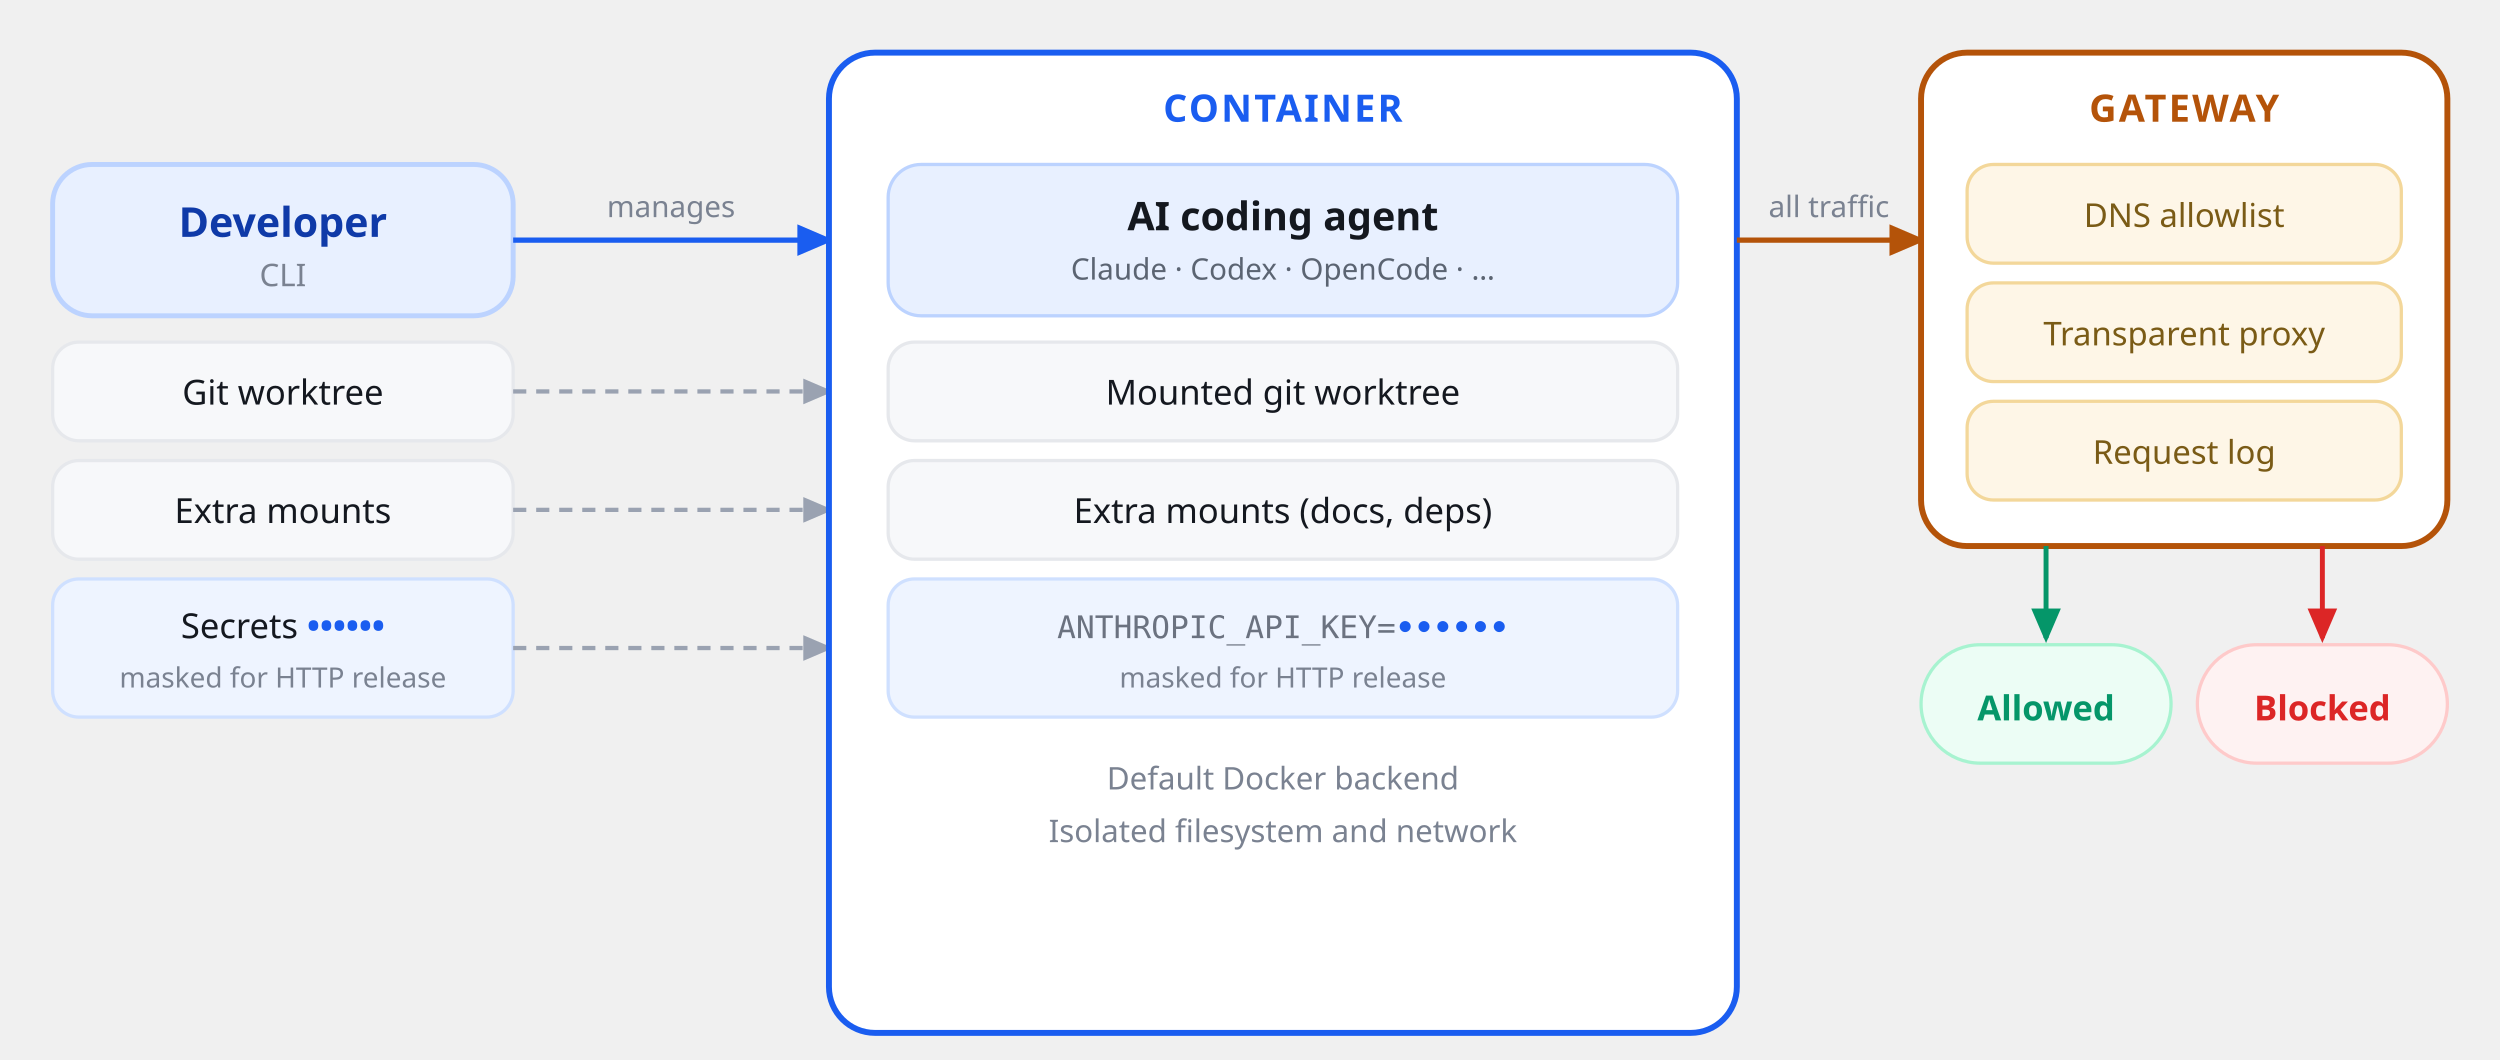
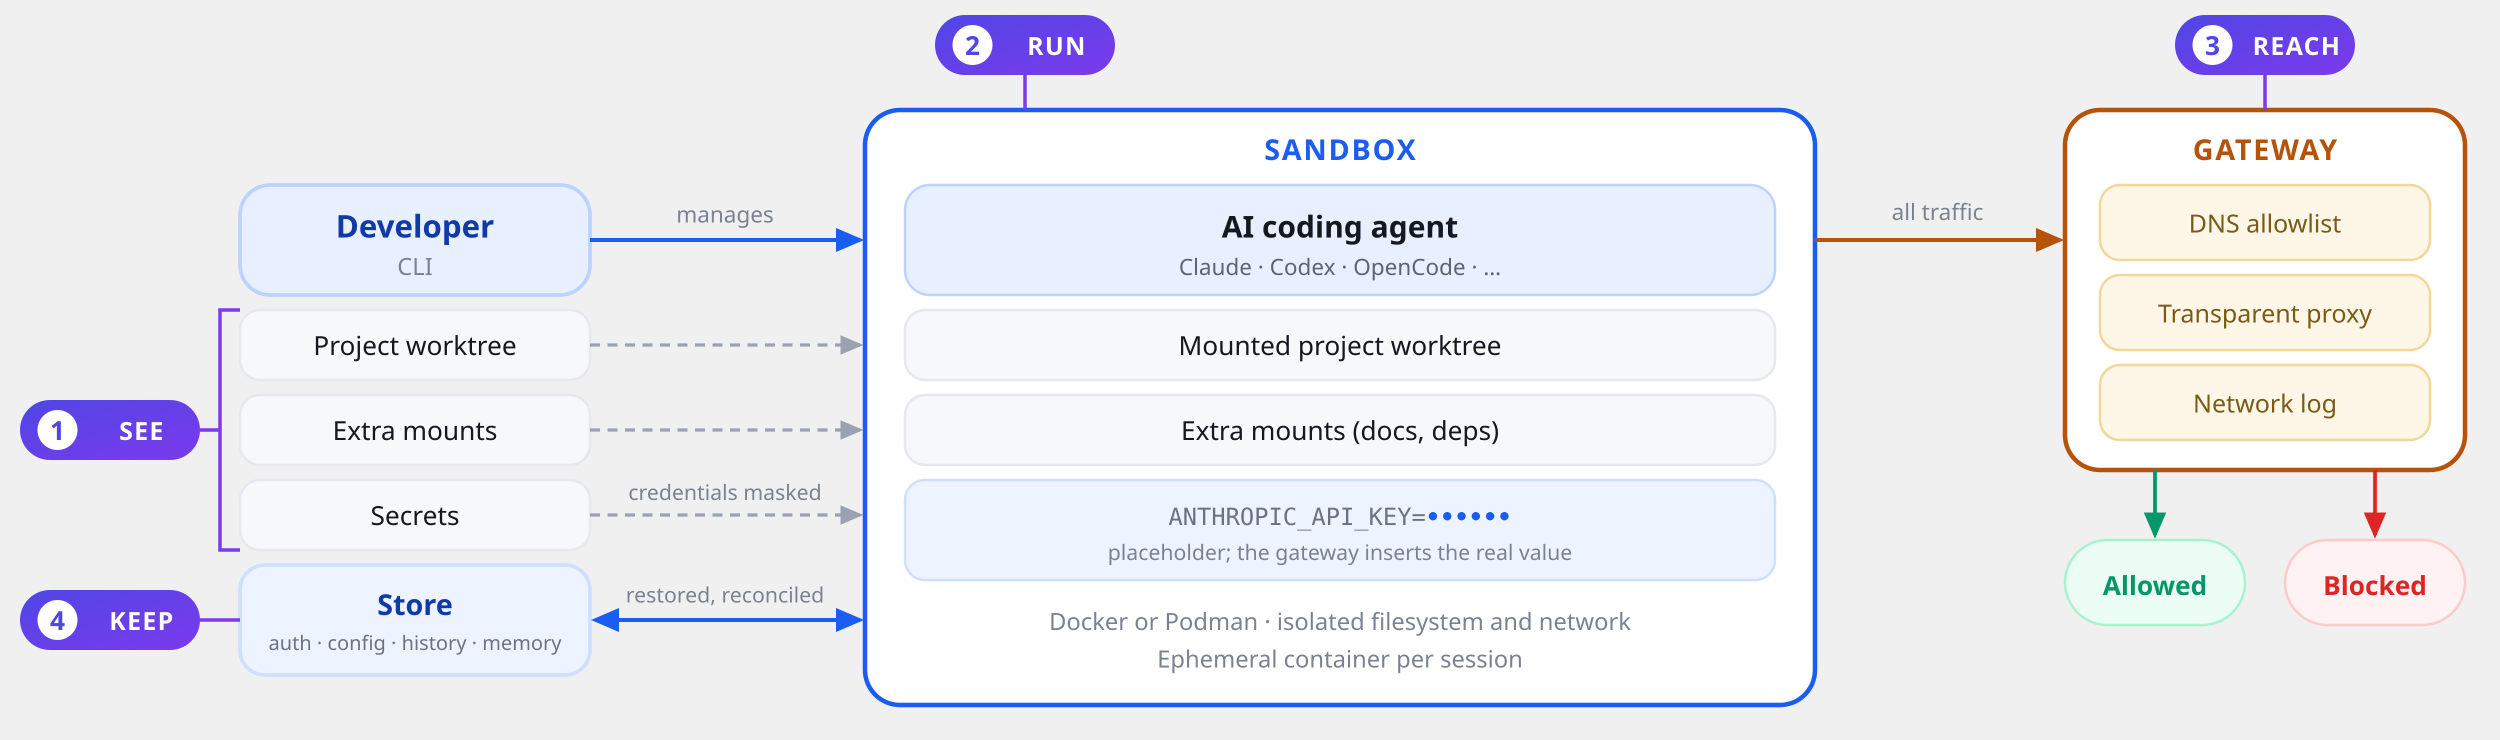
- <svg xmlns="http://www.w3.org/2000/svg" viewBox="0 0 760 322" width="760" height="322" font-family="'IBM Plex Sans', system-ui, sans-serif" role="img" aria-label="Eclipse Enclave architecture: the developer passes a git worktree, extra mounts, and secrets into an isolated Docker container whose outbound traffic passes through a filtering gateway">
+ <svg xmlns="http://www.w3.org/2000/svg" viewBox="0 0 1000 296" width="1000" height="296" font-family="'IBM Plex Sans', system-ui, sans-serif" role="img" aria-label="Anatomy of an Enclave session: the developer, the project worktree, extra mounts, secrets and a persistent store feed an ephemeral sandbox that runs the AI coding agent; all sandbox traffic leaves through a filtering gateway that allows or blocks it. Four numbered labels mark the four controls: one, SEE, on the mounted files and secrets; two, RUN, on the sandbox; three, REACH, on the gateway; four, KEEP, on the store.">
  <defs>
    <marker id="a" markerWidth="8" markerHeight="8" refX="6" refY="3" orient="auto">
      <polygon points="0 0, 7 3, 0 6" fill="#9aa2b1" />
    </marker>
    <marker id="a-ac" markerWidth="8" markerHeight="8" refX="6" refY="3" orient="auto">
      <polygon points="0 0, 7 3, 0 6" fill="#1a5df0" />
+     </marker>
+     <marker id="a-ac-s" markerWidth="8" markerHeight="8" refX="2" refY="3" orient="auto">
+       <polygon points="8 0, 1 3, 8 6" fill="#1a5df0" />
    </marker>
    <marker id="a-am" markerWidth="8" markerHeight="8" refX="6" refY="3" orient="auto">
      <polygon points="0 0, 7 3, 0 6" fill="#b45309" />
    </marker>
    <marker id="a-gn" markerWidth="8" markerHeight="8" refX="6" refY="3" orient="auto">
      <polygon points="0 0, 7 3, 0 6" fill="#059669" />
    </marker>
    <marker id="a-rd" markerWidth="8" markerHeight="8" refX="6" refY="3" orient="auto">
      <polygon points="0 0, 7 3, 0 6" fill="#dc2626" />
    </marker>
+     <linearGradient id="badge" x1="0" y1="0" x2="1" y2="1">
+       <stop offset="0" stop-color="#4f46e5" />
+       <stop offset="1" stop-color="#7c3aed" />
+     </linearGradient>
  </defs>
-   <rect x="16" y="50" width="140" height="46" rx="12" fill="#e8f0ff" stroke="#bcd3ff" stroke-width="1.5" />
-   <text x="86" y="72" text-anchor="middle" font-size="12.5" font-weight="700" fill="#0f3aa8">Developer</text>
-   <text x="86" y="87" text-anchor="middle" font-size="9.5" fill="#7a8291">CLI</text>
-   <rect x="16" y="104" width="140" height="30" rx="8" fill="#f7f8fa" stroke="#e6e8ec" />
-   <text x="86" y="123" text-anchor="middle" font-size="10.5" fill="#14181f">Git worktree</text>
-   <rect x="16" y="140" width="140" height="30" rx="8" fill="#f7f8fa" stroke="#e6e8ec" />
-   <text x="86" y="159" text-anchor="middle" font-size="10.5" fill="#14181f">Extra mounts</text>
-   <rect x="16" y="176" width="140" height="42" rx="8" fill="#eef4ff" stroke="#cfe0ff" />
-   <text x="86" y="194" text-anchor="middle" font-size="10.5" fill="#14181f">Secrets <tspan fill="#1a5df0" font-weight="700">••••••</tspan>
+   <rect x="96" y="74" width="140" height="44" rx="12" fill="#e8f0ff" stroke="#bcd3ff" stroke-width="1.5" />
+   <text x="166" y="95" text-anchor="middle" style="font-size:12.5px" font-weight="700" fill="#0f3aa8">Developer</text>
+   <text x="166" y="110" text-anchor="middle" style="font-size:9.5px" fill="#7a8291">CLI</text>
+   <rect x="96" y="124" width="140" height="28" rx="8" fill="#f7f8fa" stroke="#e6e8ec" />
+   <text x="166" y="142" text-anchor="middle" style="font-size:10.5px" fill="#14181f">Project worktree</text>
+   <rect x="96" y="158" width="140" height="28" rx="8" fill="#f7f8fa" stroke="#e6e8ec" />
+   <text x="166" y="176" text-anchor="middle" style="font-size:10.5px" fill="#14181f">Extra mounts</text>
+   <rect x="96" y="192" width="140" height="28" rx="8" fill="#f7f8fa" stroke="#e6e8ec" />
+   <text x="166" y="210" text-anchor="middle" style="font-size:10.5px" fill="#14181f">Secrets</text>
+   <rect x="96" y="226" width="140" height="44" rx="10" fill="#eef4ff" stroke="#cfe0ff" stroke-width="1.5" />
+   <text x="166" y="246" text-anchor="middle" style="font-size:11.5px" font-weight="700" fill="#0f3aa8">Store</text>
+   <text x="166" y="260" text-anchor="middle" style="font-size:8px" fill="#6b7280">auth · config · history · memory</text>
+   <line x1="236" y1="96" x2="344" y2="96" stroke="#1a5df0" stroke-width="1.6" marker-end="url(#a-ac)" />
+   <text x="290" y="89" text-anchor="middle" style="font-size:9px" fill="#7a8291">manages</text>
+   <line x1="236" y1="138" x2="344" y2="138" stroke="#9aa2b1" stroke-width="1.3" stroke-dasharray="4 3" marker-end="url(#a)" />
+   <line x1="236" y1="172" x2="344" y2="172" stroke="#9aa2b1" stroke-width="1.3" stroke-dasharray="4 3" marker-end="url(#a)" />
+   <line x1="236" y1="206" x2="344" y2="206" stroke="#9aa2b1" stroke-width="1.3" stroke-dasharray="4 3" marker-end="url(#a)" />
+   <text x="290" y="200" text-anchor="middle" style="font-size:8.5px" fill="#7a8291">credentials masked</text>
+   <line x1="238" y1="248" x2="344" y2="248" stroke="#1a5df0" stroke-width="1.6" marker-end="url(#a-ac)" marker-start="url(#a-ac-s)" />
+   <text x="290" y="241" text-anchor="middle" style="font-size:8.5px" fill="#7a8291">restored, reconciled</text>
+   <rect x="346" y="44" width="380" height="238" rx="14" fill="#ffffff" stroke="#1a5df0" stroke-width="1.8" />
+   <text x="536" y="64" text-anchor="middle" style="font-size:11.5px" font-weight="800" letter-spacing="0.06em" fill="#1a5df0">SANDBOX</text>
+   <rect x="362" y="74" width="348" height="44" rx="10" fill="#e8f0ff" stroke="#bcd3ff" />
+   <text x="536" y="95" text-anchor="middle" style="font-size:12px" font-weight="700" fill="#14181f">AI coding agent</text>
+   <text x="536" y="110" text-anchor="middle" style="font-size:9px" fill="#5b6472">Claude · Codex · OpenCode · …</text>
+   <rect x="362" y="124" width="348" height="28" rx="8" fill="#f7f8fa" stroke="#e6e8ec" />
+   <text x="536" y="142" text-anchor="middle" style="font-size:10.5px" fill="#14181f">Mounted project worktree</text>
+   <rect x="362" y="158" width="348" height="28" rx="8" fill="#f7f8fa" stroke="#e6e8ec" />
+   <text x="536" y="176" text-anchor="middle" style="font-size:10.5px" fill="#14181f">Extra mounts (docs, deps)</text>
+   <rect x="362" y="192" width="348" height="40" rx="8" fill="#eef4ff" stroke="#cfe0ff" />
+   <text x="536" y="210" text-anchor="middle" style="font-size:9.5px" font-family="'JetBrains Mono', monospace" fill="#6b7280">ANTHROPIC_API_KEY=<tspan fill="#1a5df0" font-weight="700">••••••</tspan>
  </text>
-   <text x="86" y="209" text-anchor="middle" font-size="8.5" fill="#7a8291">masked for HTTP release</text>
-   <line x1="156" y1="73" x2="252" y2="73" stroke="#1a5df0" stroke-width="1.6" marker-end="url(#a-ac)" />
-   <text x="204" y="66" text-anchor="middle" font-size="9" fill="#7a8291">manages</text>
-   <line x1="156" y1="119" x2="252" y2="119" stroke="#9aa2b1" stroke-width="1.3" stroke-dasharray="4 3" marker-end="url(#a)" />
-   <line x1="156" y1="155" x2="252" y2="155" stroke="#9aa2b1" stroke-width="1.3" stroke-dasharray="4 3" marker-end="url(#a)" />
-   <line x1="156" y1="197" x2="252" y2="197" stroke="#9aa2b1" stroke-width="1.3" stroke-dasharray="4 3" marker-end="url(#a)" />
-   <rect x="252" y="16" width="276" height="298" rx="14" fill="#ffffff" stroke="#1a5df0" stroke-width="1.8" />
-   <text x="390" y="37" text-anchor="middle" font-size="11.5" font-weight="800" letter-spacing="0.06em" fill="#1a5df0">CONTAINER</text>
-   <rect x="270" y="50" width="240" height="46" rx="10" fill="#e8f0ff" stroke="#bcd3ff" />
-   <text x="390" y="70" text-anchor="middle" font-size="12" font-weight="700" fill="#14181f">AI coding agent</text>
-   <text x="390" y="85" text-anchor="middle" font-size="9" fill="#5b6472">Claude · Codex · OpenCode · …</text>
-   <rect x="270" y="104" width="240" height="30" rx="8" fill="#f7f8fa" stroke="#e6e8ec" />
-   <text x="390" y="123" text-anchor="middle" font-size="10.5" fill="#14181f">Mounted git worktree</text>
-   <rect x="270" y="140" width="240" height="30" rx="8" fill="#f7f8fa" stroke="#e6e8ec" />
-   <text x="390" y="159" text-anchor="middle" font-size="10.5" fill="#14181f">Extra mounts (docs, deps)</text>
-   <rect x="270" y="176" width="240" height="42" rx="8" fill="#eef4ff" stroke="#cfe0ff" />
-   <text x="390" y="194" text-anchor="middle" font-size="9.5" font-family="'JetBrains Mono', monospace" fill="#6b7280">ANTHROPIC_API_KEY=<tspan fill="#1a5df0" font-weight="700">••••••</tspan>
-   </text>
-   <text x="390" y="209" text-anchor="middle" font-size="8.5" fill="#7a8291">masked for HTTP release</text>
-   <text x="390" y="240" text-anchor="middle" font-size="9.5" fill="#7a8291">Default Docker backend</text>
-   <text x="390" y="256" text-anchor="middle" font-size="9.5" fill="#7a8291">Isolated filesystem and network</text>
-   <line x1="528" y1="73" x2="584" y2="73" stroke="#b45309" stroke-width="1.6" marker-end="url(#a-am)" />
-   <text x="556" y="66" text-anchor="middle" font-size="9" fill="#7a8291">all traffic</text>
-   <rect x="584" y="16" width="160" height="150" rx="14" fill="#ffffff" stroke="#b45309" stroke-width="1.8" />
-   <text x="664" y="37" text-anchor="middle" font-size="11.5" font-weight="800" letter-spacing="0.06em" fill="#b45309">GATEWAY</text>
-   <rect x="598" y="50" width="132" height="30" rx="8" fill="#fef6e7" stroke="#f3d79a" />
-   <text x="664" y="69" text-anchor="middle" font-size="10" fill="#7a5b16">DNS allowlist</text>
-   <rect x="598" y="86" width="132" height="30" rx="8" fill="#fef6e7" stroke="#f3d79a" />
-   <text x="664" y="105" text-anchor="middle" font-size="10" fill="#7a5b16">Transparent proxy</text>
-   <rect x="598" y="122" width="132" height="30" rx="8" fill="#fef6e7" stroke="#f3d79a" />
-   <text x="664" y="141" text-anchor="middle" font-size="10" fill="#7a5b16">Request log</text>
-   <line x1="622" y1="166" x2="622" y2="194" stroke="#059669" stroke-width="1.5" marker-end="url(#a-gn)" />
-   <line x1="706" y1="166" x2="706" y2="194" stroke="#dc2626" stroke-width="1.5" marker-end="url(#a-rd)" />
-   <rect x="584" y="196" width="76" height="36" rx="18" fill="#ecfdf5" stroke="#a7f3d0" />
-   <text x="622" y="219" text-anchor="middle" font-size="10.5" font-weight="600" fill="#059669">Allowed</text>
-   <rect x="668" y="196" width="76" height="36" rx="18" fill="#fef2f2" stroke="#fecaca" />
-   <text x="706" y="219" text-anchor="middle" font-size="10.5" font-weight="600" fill="#dc2626">Blocked</text>
+   <text x="536" y="224" text-anchor="middle" style="font-size:8.5px" fill="#7a8291">placeholder; the gateway inserts the real value</text>
+   <text x="536" y="252" text-anchor="middle" style="font-size:9.5px" fill="#7a8291">Docker or Podman · isolated filesystem and network</text>
+   <text x="536" y="267" text-anchor="middle" style="font-size:9.5px" fill="#7a8291">Ephemeral container per session</text>
+   <line x1="726" y1="96" x2="824" y2="96" stroke="#b45309" stroke-width="1.6" marker-end="url(#a-am)" />
+   <text x="775" y="88" text-anchor="middle" style="font-size:9px" fill="#7a8291">all traffic</text>
+   <rect x="826" y="44" width="160" height="144" rx="14" fill="#ffffff" stroke="#b45309" stroke-width="1.8" />
+   <text x="906" y="64" text-anchor="middle" style="font-size:11.5px" font-weight="800" letter-spacing="0.06em" fill="#b45309">GATEWAY</text>
+   <rect x="840" y="74" width="132" height="30" rx="8" fill="#fef6e7" stroke="#f3d79a" />
+   <text x="906" y="93" text-anchor="middle" style="font-size:10px" fill="#7a5b16">DNS allowlist</text>
+   <rect x="840" y="110" width="132" height="30" rx="8" fill="#fef6e7" stroke="#f3d79a" />
+   <text x="906" y="129" text-anchor="middle" style="font-size:10px" fill="#7a5b16">Transparent proxy</text>
+   <rect x="840" y="146" width="132" height="30" rx="8" fill="#fef6e7" stroke="#f3d79a" />
+   <text x="906" y="165" text-anchor="middle" style="font-size:10px" fill="#7a5b16">Network log</text>
+   <line x1="862" y1="188" x2="862" y2="214" stroke="#059669" stroke-width="1.5" marker-end="url(#a-gn)" />
+   <line x1="950" y1="188" x2="950" y2="214" stroke="#dc2626" stroke-width="1.5" marker-end="url(#a-rd)" />
+   <rect x="826" y="216" width="72" height="34" rx="17" fill="#ecfdf5" stroke="#a7f3d0" />
+   <text x="862" y="238" text-anchor="middle" style="font-size:10.5px" font-weight="600" fill="#059669">Allowed</text>
+   <rect x="914" y="216" width="72" height="34" rx="17" fill="#fef2f2" stroke="#fecaca" />
+   <text x="950" y="238" text-anchor="middle" style="font-size:10.5px" font-weight="600" fill="#dc2626">Blocked</text>
+   <g>
+     <path d="M96 124 h-8 v96 h8" fill="none" stroke="#7c3aed" stroke-width="1.4" />
+     <line x1="80" y1="172" x2="88" y2="172" stroke="#7c3aed" stroke-width="1.4" />
+     <rect x="8" y="160" width="72" height="24" rx="12" fill="url(#badge)" />
+     <circle cx="23" cy="172" r="8" fill="#ffffff" />
+     <text x="23" y="176" text-anchor="middle" style="font-size:10.5px" font-weight="700" fill="#4f46e5">1</text>
+     <text x="56.5" y="176" text-anchor="middle" style="font-size:10px" font-weight="700" letter-spacing="0.05em" fill="#ffffff">SEE</text>
+   </g>
+   <g>
+     <line x1="410" y1="30" x2="410" y2="44" stroke="#7c3aed" stroke-width="1.4" />
+     <rect x="374" y="6" width="72" height="24" rx="12" fill="url(#badge)" />
+     <circle cx="389" cy="18" r="8" fill="#ffffff" />
+     <text x="389" y="22" text-anchor="middle" style="font-size:10.5px" font-weight="700" fill="#4f46e5">2</text>
+     <text x="422.5" y="22" text-anchor="middle" style="font-size:10px" font-weight="700" letter-spacing="0.05em" fill="#ffffff">RUN</text>
+   </g>
+   <g>
+     <line x1="906" y1="30" x2="906" y2="44" stroke="#7c3aed" stroke-width="1.4" />
+     <rect x="870" y="6" width="72" height="24" rx="12" fill="url(#badge)" />
+     <circle cx="885" cy="18" r="8" fill="#ffffff" />
+     <text x="885" y="22" text-anchor="middle" style="font-size:10.5px" font-weight="700" fill="#4f46e5">3</text>
+     <text x="918.5" y="22" text-anchor="middle" style="font-size:10px" font-weight="700" letter-spacing="0.05em" fill="#ffffff">REACH</text>
+   </g>
+   <g>
+     <line x1="80" y1="248" x2="96" y2="248" stroke="#7c3aed" stroke-width="1.4" />
+     <rect x="8" y="236" width="72" height="24" rx="12" fill="url(#badge)" />
+     <circle cx="23" cy="248" r="8" fill="#ffffff" />
+     <text x="23" y="252" text-anchor="middle" style="font-size:10.5px" font-weight="700" fill="#4f46e5">4</text>
+     <text x="56.5" y="252" text-anchor="middle" style="font-size:10px" font-weight="700" letter-spacing="0.05em" fill="#ffffff">KEEP</text>
+   </g>
</svg>
